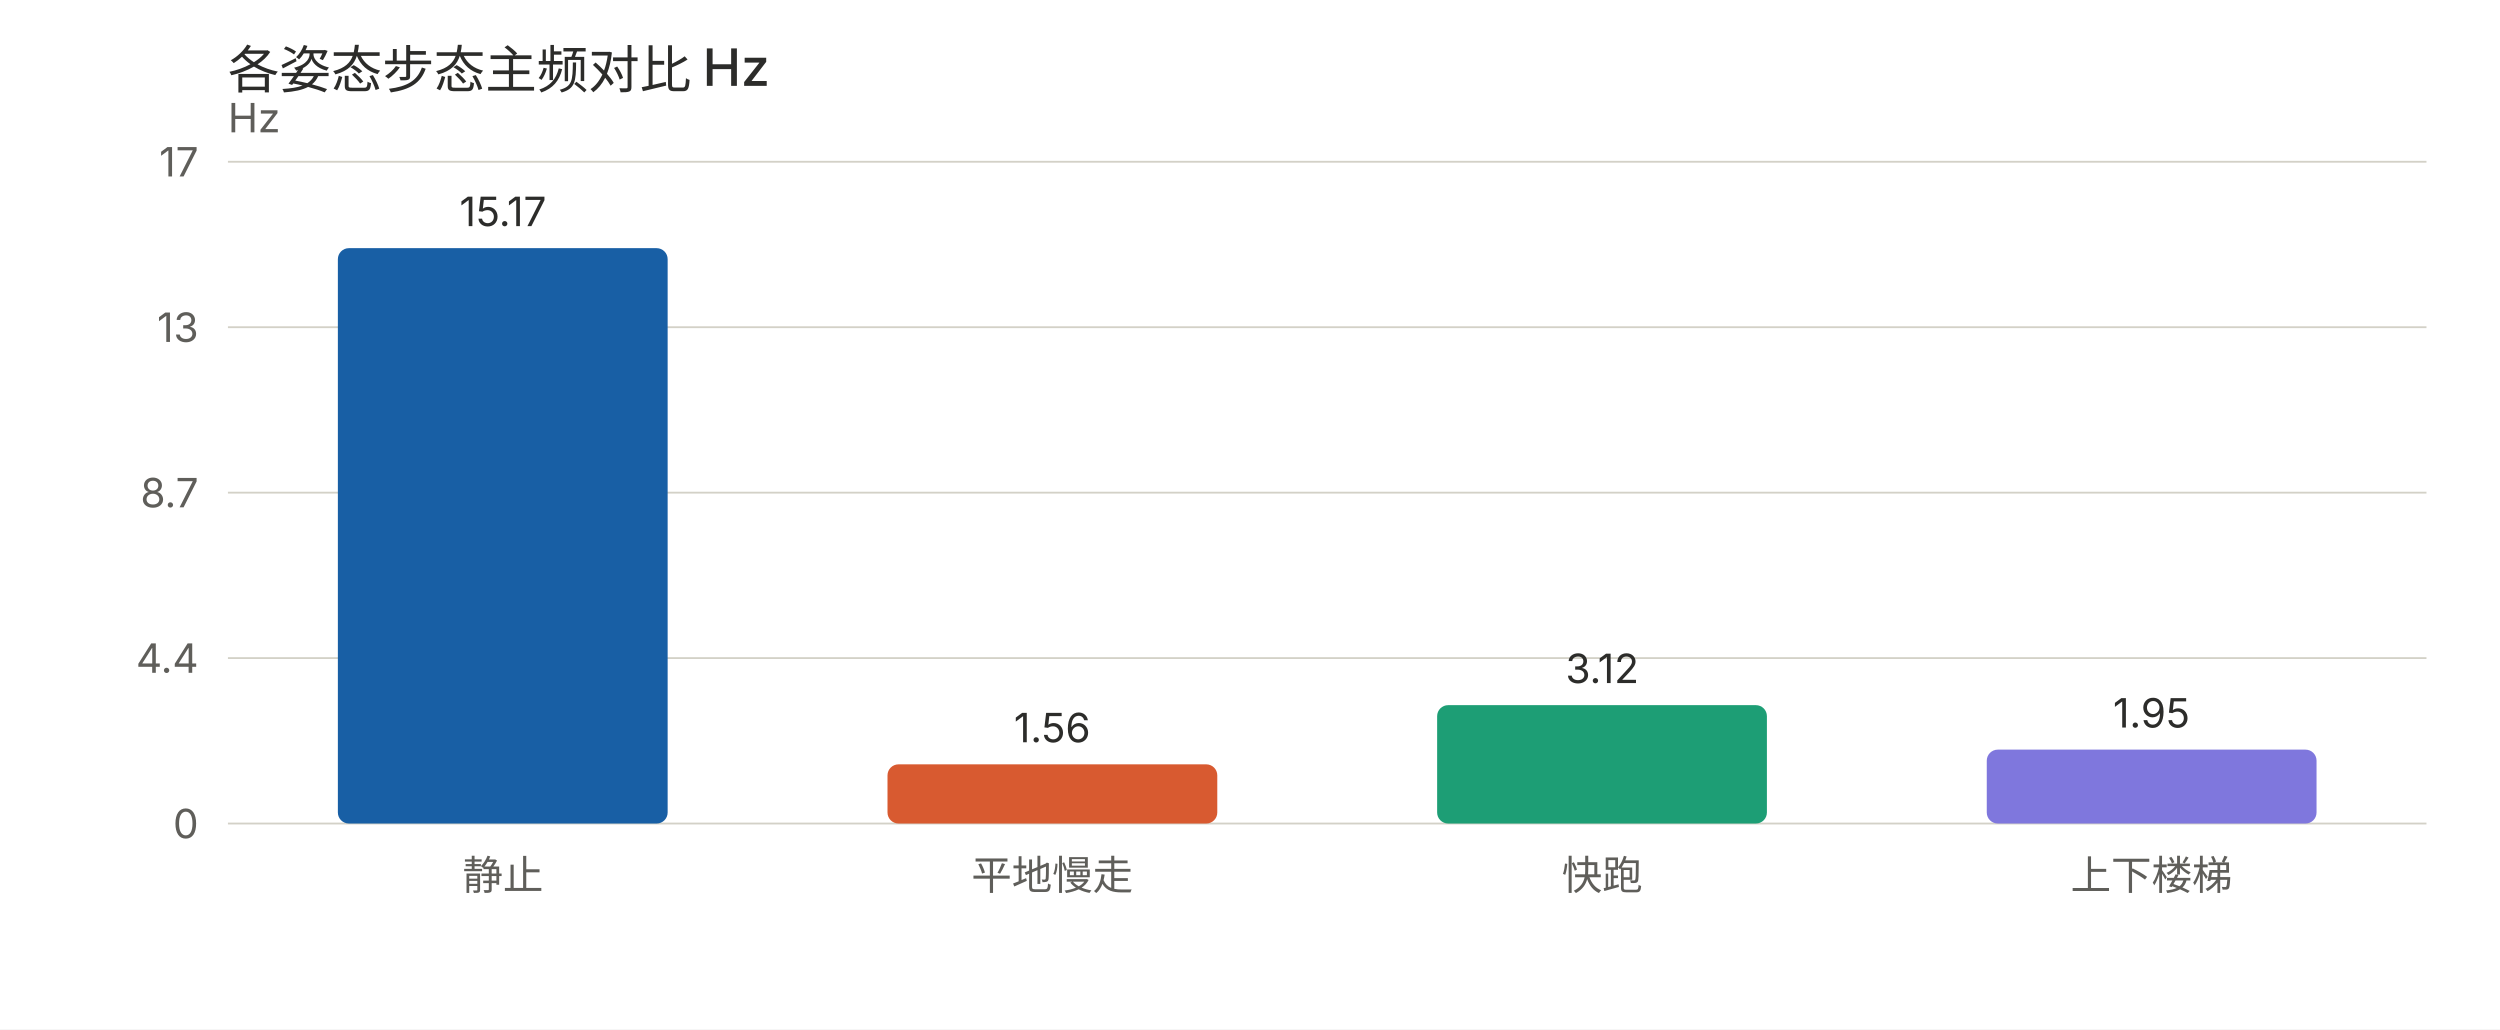
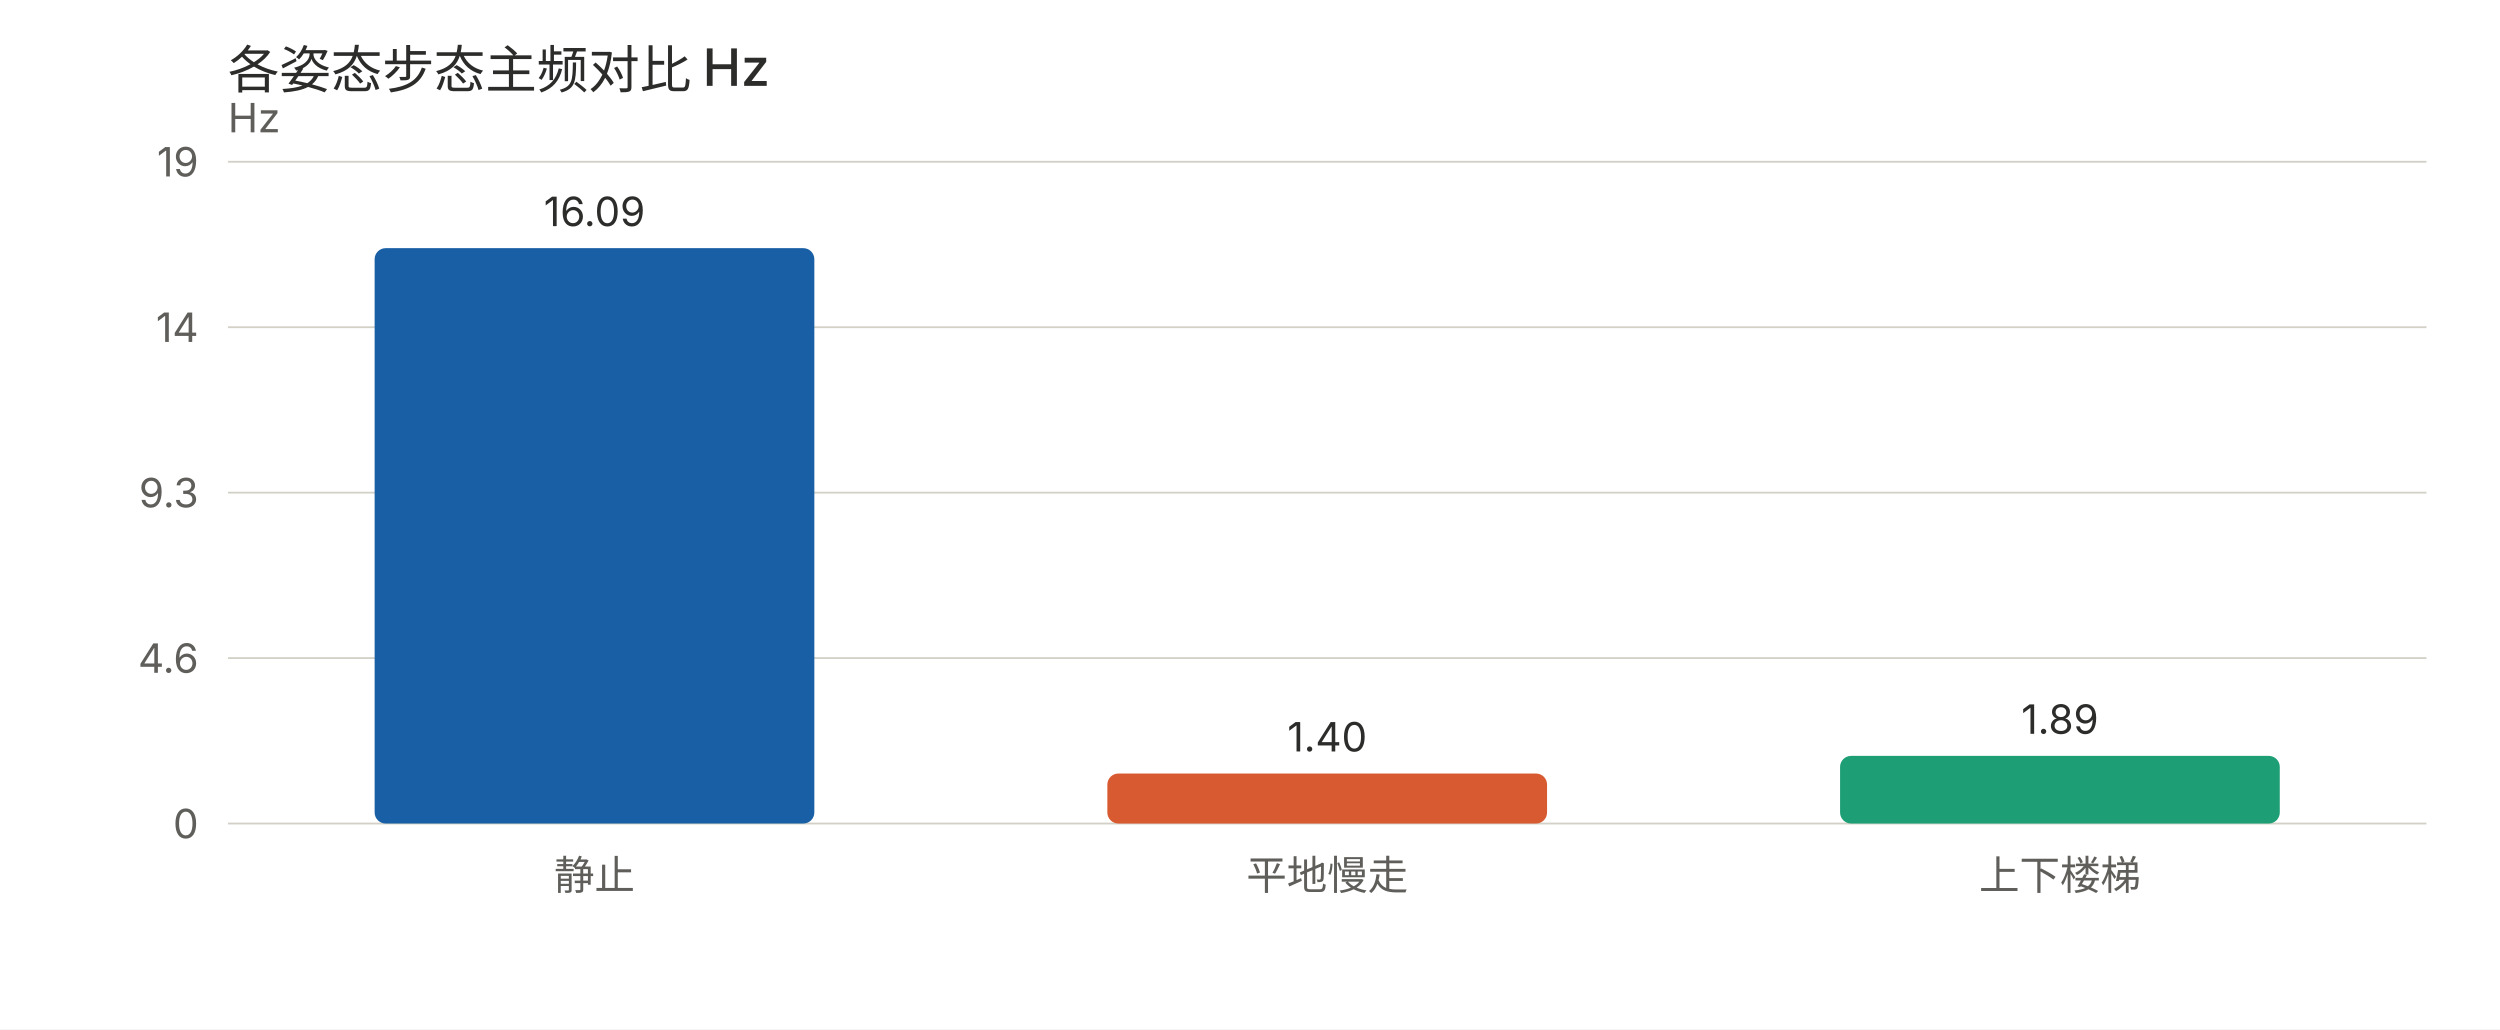
<svg xmlns="http://www.w3.org/2000/svg" viewBox="0 0 680 280" width="100%" role="img">
  <rect width="680" height="280" fill="#FFFFFF" />
  <g font-family="system-ui, -apple-system, Segoe UI, Microsoft YaHei, sans-serif">
    <text x="62" y="24" font-size="14" font-weight="500" fill="#2C2C2A">各姿态步态主频对比 Hz</text>
    <line x1="62" y1="224.0" x2="660" y2="224.0" stroke="#D3D1C7" stroke-width="0.5" />
    <text x="54" y="228.0" font-size="11" fill="#5F5E5A" text-anchor="end">0</text>
    <line x1="62" y1="179.0" x2="660" y2="179.0" stroke="#D3D1C7" stroke-width="0.5" />
-     <text x="54" y="183.0" font-size="11" fill="#5F5E5A" text-anchor="end">4.4</text>
+     <text x="54" y="183.0" font-size="11" fill="#5F5E5A" text-anchor="end">4.6</text>
    <line x1="62" y1="134.0" x2="660" y2="134.0" stroke="#D3D1C7" stroke-width="0.5" />
-     <text x="54" y="138.0" font-size="11" fill="#5F5E5A" text-anchor="end">8.7</text>
+     <text x="54" y="138.0" font-size="11" fill="#5F5E5A" text-anchor="end">9.3</text>
    <line x1="62" y1="89.0" x2="660" y2="89.0" stroke="#D3D1C7" stroke-width="0.5" />
-     <text x="54" y="93.0" font-size="11" fill="#5F5E5A" text-anchor="end">13</text>
+     <text x="54" y="93.0" font-size="11" fill="#5F5E5A" text-anchor="end">14</text>
    <line x1="62" y1="44.0" x2="660" y2="44.0" stroke="#D3D1C7" stroke-width="0.5" />
-     <text x="54" y="48.0" font-size="11" fill="#5F5E5A" text-anchor="end">17</text>
-     <rect x="91.9" y="67.5" width="89.7" height="156.5" rx="3" fill="#185FA5" />
-     <text x="136.8" y="61.5" font-size="11" fill="#2C2C2A" text-anchor="middle">15.17</text>
-     <text x="136.8" y="242.0" font-size="11" fill="#5F5E5A" text-anchor="middle">静止</text>
-     <rect x="241.4" y="207.9" width="89.7" height="16.1" rx="3" fill="#D85A30" />
-     <text x="286.2" y="201.9" font-size="11" fill="#2C2C2A" text-anchor="middle">1.56</text>
-     <text x="286.2" y="242.0" font-size="11" fill="#5F5E5A" text-anchor="middle">平地慢走</text>
-     <rect x="390.9" y="191.8" width="89.7" height="32.2" rx="3" fill="#1D9E75" />
-     <text x="435.8" y="185.8" font-size="11" fill="#2C2C2A" text-anchor="middle">3.12</text>
-     <text x="435.8" y="242.0" font-size="11" fill="#5F5E5A" text-anchor="middle">快跑</text>
-     <rect x="540.4" y="203.9" width="89.7" height="20.1" rx="3" fill="#7F77DD" />
-     <text x="585.2" y="197.9" font-size="11" fill="#2C2C2A" text-anchor="middle">1.95</text>
-     <text x="585.2" y="242.0" font-size="11" fill="#5F5E5A" text-anchor="middle">上下楼梯</text>
+     <text x="54" y="48.0" font-size="11" fill="#5F5E5A" text-anchor="end">19</text>
+     <rect x="101.9" y="67.5" width="119.6" height="156.5" rx="3" fill="#185FA5" />
+     <text x="161.7" y="61.5" font-size="11" fill="#2C2C2A" text-anchor="middle">16.09</text>
+     <text x="161.7" y="242.0" font-size="11" fill="#5F5E5A" text-anchor="middle">静止</text>
+     <rect x="301.2" y="210.4" width="119.6" height="13.6" rx="3" fill="#D85A30" />
+     <text x="361.0" y="204.4" font-size="11" fill="#2C2C2A" text-anchor="middle">1.40</text>
+     <text x="361.0" y="242.0" font-size="11" fill="#5F5E5A" text-anchor="middle">平地慢走</text>
+     <rect x="500.5" y="205.6" width="119.6" height="18.4" rx="3" fill="#1D9E75" />
+     <text x="560.3" y="199.6" font-size="11" fill="#2C2C2A" text-anchor="middle">1.89</text>
+     <text x="560.3" y="242.0" font-size="11" fill="#5F5E5A" text-anchor="middle">上下楼梯</text>
    <text x="62" y="36" font-size="11" fill="#5F5E5A">Hz</text>
  </g>
</svg>
